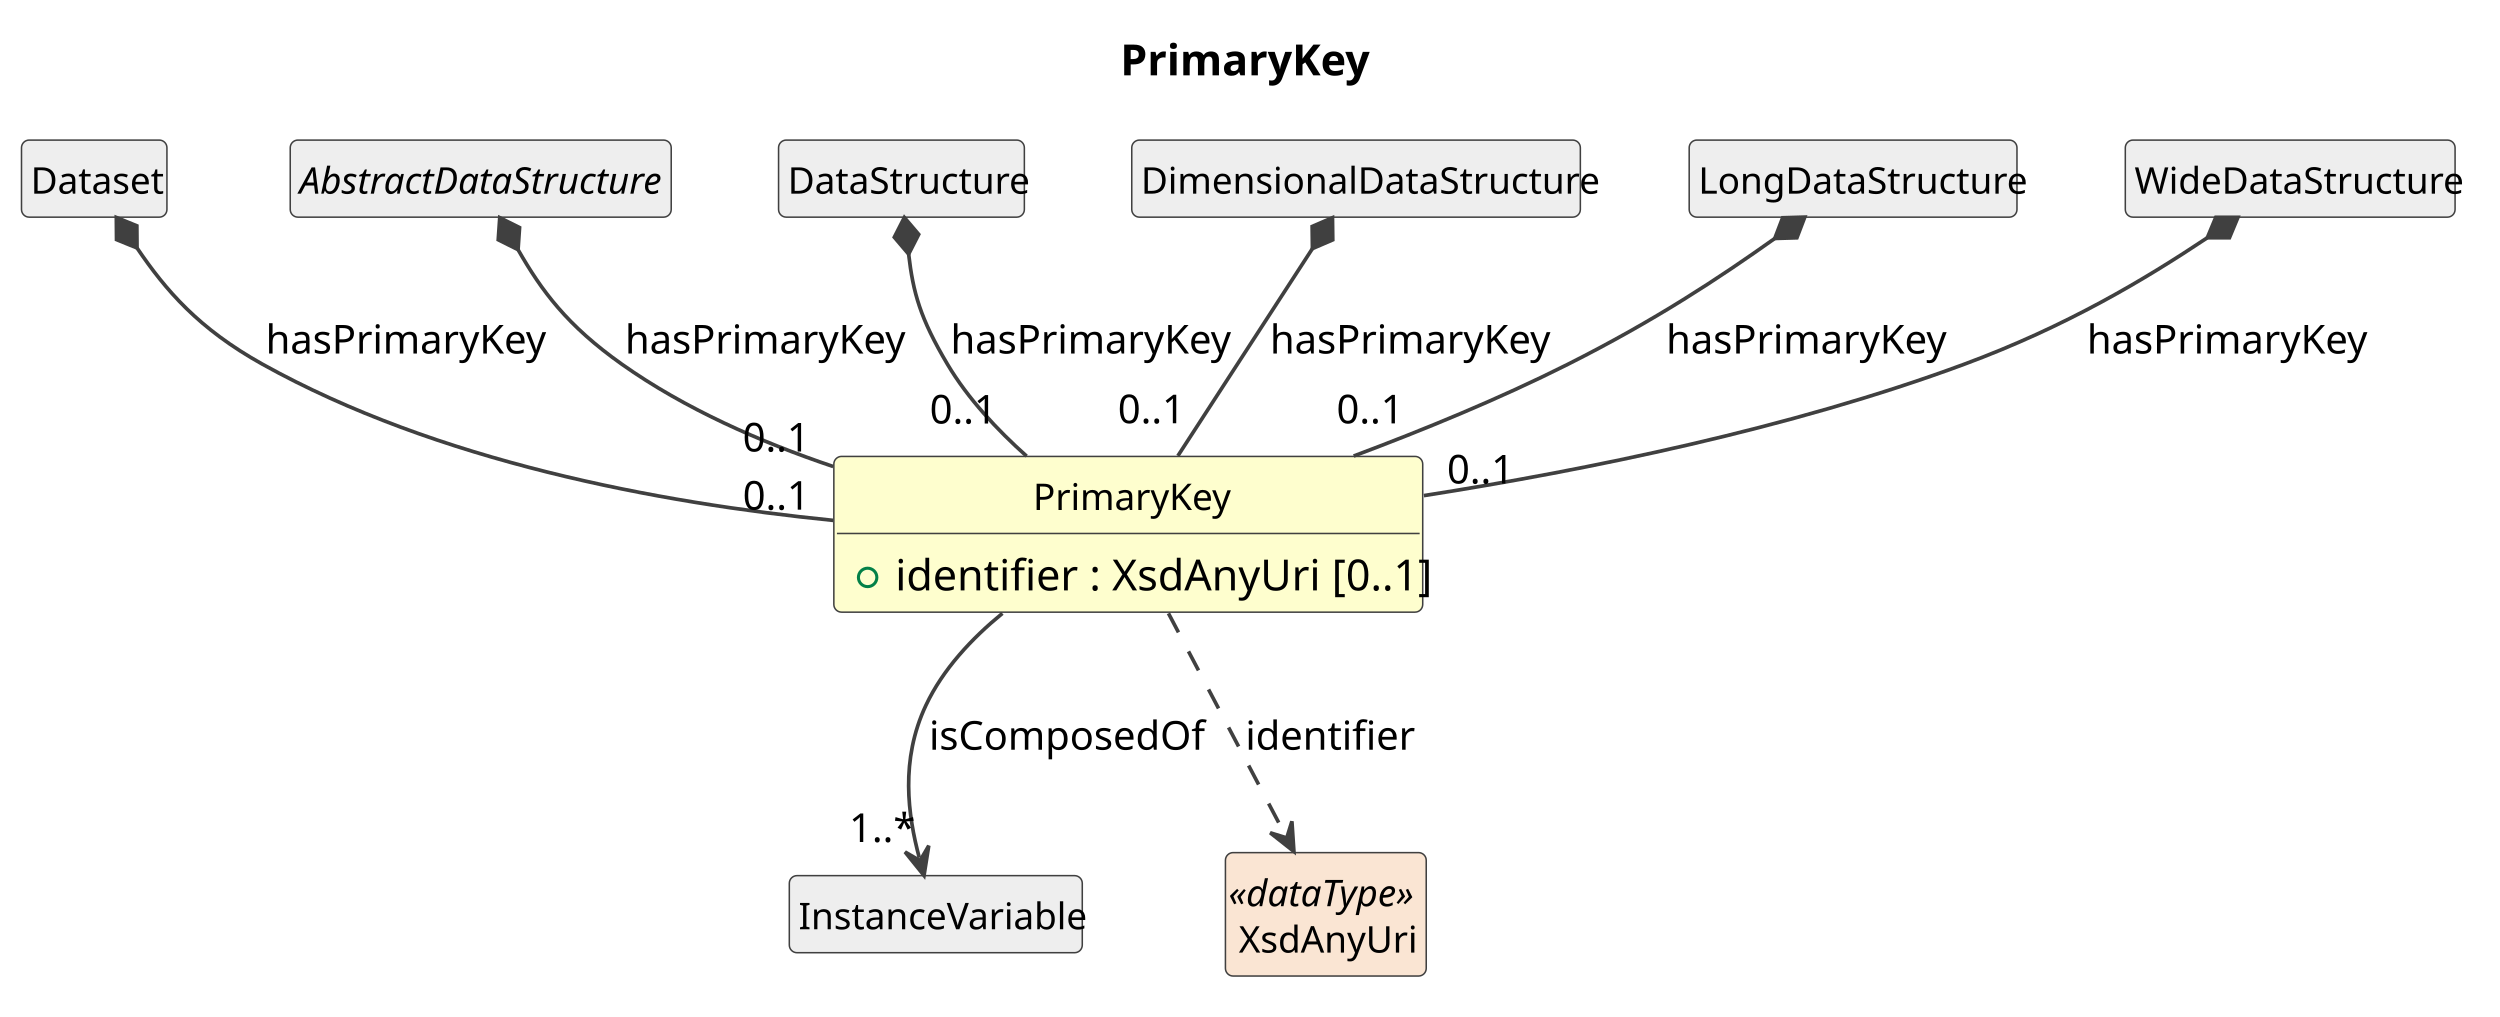
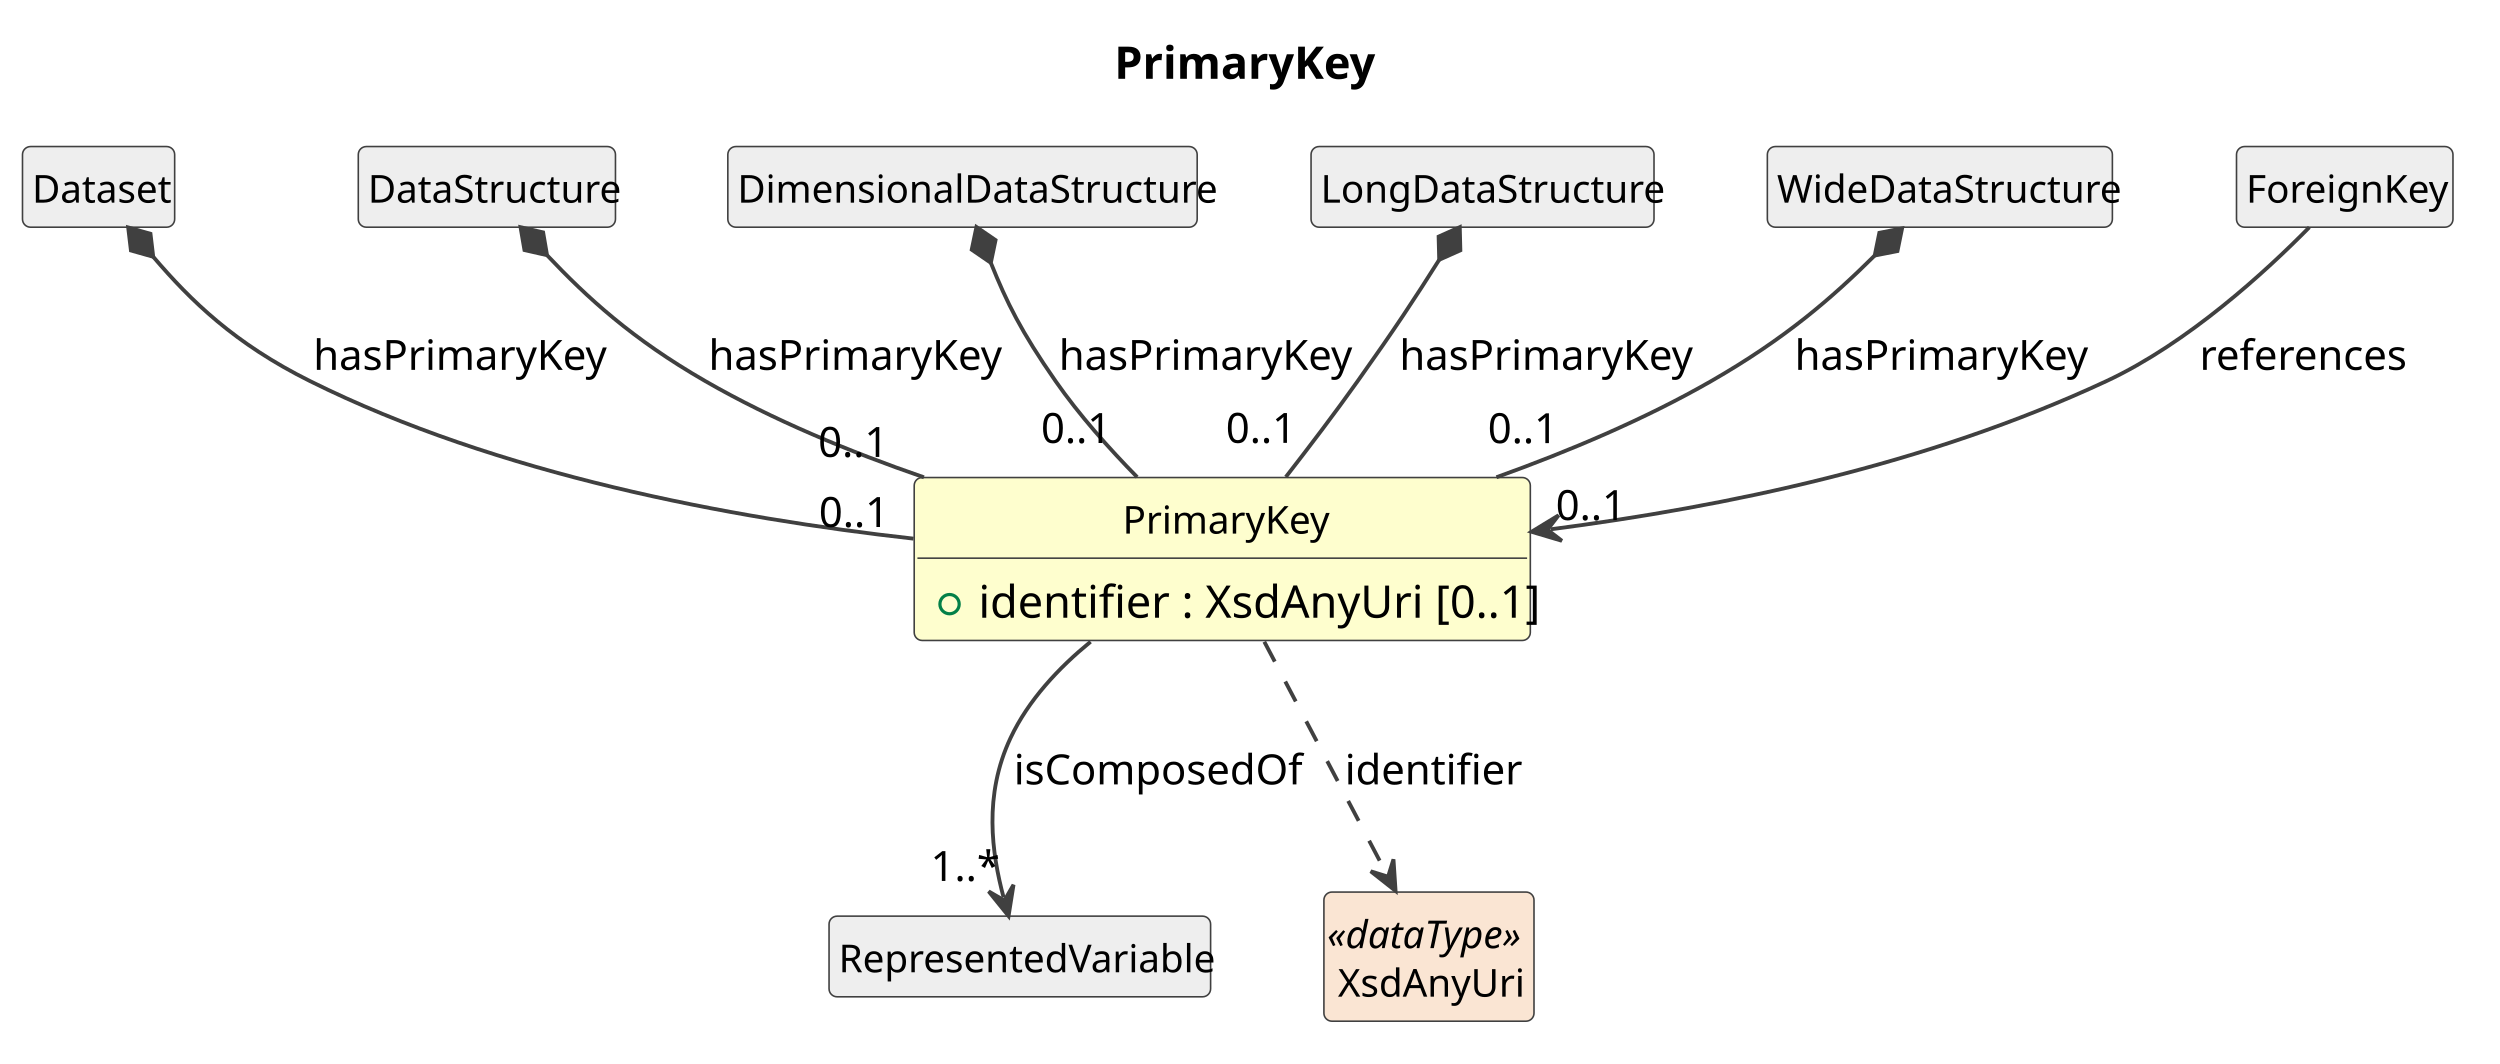
- <svg xmlns="http://www.w3.org/2000/svg" contentStyleType="text/css" data-diagram-type="CLASS" height="331px" preserveAspectRatio="none" style="width:814px;height:331px;background:#FFFFFF;" version="1.1" viewBox="0 0 814 331" width="814px" zoomAndPan="magnify">
+ <svg xmlns="http://www.w3.org/2000/svg" contentStyleType="text/css" data-diagram-type="CLASS" height="331px" preserveAspectRatio="none" style="width:778px;height:331px;background:#FFFFFF;" version="1.1" viewBox="0 0 778 331" width="778px" zoomAndPan="magnify">
  <defs />
  <g>
    <g class="title" data-source-line="1">
-       <text fill="#000000" font-family="sans-serif" font-size="14" font-weight="700" lengthAdjust="spacing" textLength="77.827" x="364.773" y="24.533">PrimaryKey</text>
+       <text fill="#000000" font-family="sans-serif" font-size="14" font-weight="700" lengthAdjust="spacing" textLength="77.827" x="346.769" y="24.533">PrimaryKey</text>
    </g>
    <g class="entity" data-qualified-name="PrimaryKey" data-source-line="12" id="ent0002">
-       <rect fill="#FEFECE" height="50.703" rx="2.5" ry="2.5" style="stroke:#404040;stroke-width:0.5;" width="191.737" x="271.5" y="148.609" />
-       <text fill="#000000" font-family="sans-serif" font-size="12" lengthAdjust="spacing" textLength="62.01" x="336.364" y="166.066">PrimaryKey</text>
-       <line style="stroke:#404040;stroke-width:0.5;" x1="272.5" x2="462.237" y1="173.703" y2="173.703" />
+       <rect fill="#FEFECE" height="50.703" rx="2.5" ry="2.5" style="stroke:#404040;stroke-width:0.5;" width="191.737" x="284.5" y="148.609" />
+       <text fill="#000000" font-family="sans-serif" font-size="12" lengthAdjust="spacing" textLength="62.01" x="349.364" y="166.066">PrimaryKey</text>
+       <line style="stroke:#404040;stroke-width:0.5;" x1="285.5" x2="475.237" y1="173.703" y2="173.703" />
      <g data-visibility-modifier="PUBLIC_FIELD">
-         <ellipse cx="282.5" cy="188.008" fill="none" rx="3" ry="3" style="stroke:#038048;stroke-width:1;" />
+         <ellipse cx="295.5" cy="188.008" fill="none" rx="3" ry="3" style="stroke:#038048;stroke-width:1;" />
      </g>
-       <text fill="#000000" font-family="sans-serif" font-size="14" lengthAdjust="spacing" textLength="165.737" x="291.5" y="192.236">identifier : XsdAnyUri [0..1]</text>
+       <text fill="#000000" font-family="sans-serif" font-size="14" lengthAdjust="spacing" textLength="165.737" x="304.5" y="192.236">identifier : XsdAnyUri [0..1]</text>
    </g>
    <g class="entity" data-qualified-name="Dataset" data-source-line="15" id="ent0003">
      <rect fill="#EEEEEE" height="25.094" rx="2.5" ry="2.5" style="stroke:#404040;stroke-width:0.5;" width="47.355" x="7" y="45.609" />
      <text fill="#000000" font-family="sans-serif" font-size="12" lengthAdjust="spacing" textLength="41.355" x="10" y="63.066">Dataset</text>
    </g>
-     <g class="entity" data-qualified-name="InstanceVariable" data-source-line="17" id="ent0005">
-       <rect fill="#EEEEEE" height="25.094" rx="2.5" ry="2.5" style="stroke:#404040;stroke-width:0.5;" width="95.391" x="257" y="285.109" />
-       <text fill="#000000" font-family="sans-serif" font-size="12" lengthAdjust="spacing" textLength="89.391" x="260" y="302.566">InstanceVariable</text>
+     <g class="entity" data-qualified-name="RepresentedVariable" data-source-line="17" id="ent0005">
+       <rect fill="#EEEEEE" height="25.094" rx="2.5" ry="2.5" style="stroke:#404040;stroke-width:0.5;" width="118.74" x="258" y="285.109" />
+       <text fill="#000000" font-family="sans-serif" font-size="12" lengthAdjust="spacing" textLength="112.74" x="261" y="302.566">RepresentedVariable</text>
    </g>
-     <g class="entity" data-qualified-name="AbstractDataStructure" data-source-line="19" id="ent0007">
-       <rect fill="#EEEEEE" height="25.094" rx="2.5" ry="2.5" style="stroke:#404040;stroke-width:0.5;" width="124.049" x="94.5" y="45.609" />
-       <text fill="#000000" font-family="sans-serif" font-size="12" font-style="italic" lengthAdjust="spacing" textLength="118.049" x="97.5" y="63.066">AbstractDataStructure</text>
+     <g class="entity" data-qualified-name="DataStructure" data-source-line="19" id="ent0007">
+       <rect fill="#EEEEEE" height="25.094" rx="2.5" ry="2.5" style="stroke:#404040;stroke-width:0.5;" width="80.033" x="111.5" y="45.609" />
+       <text fill="#000000" font-family="sans-serif" font-size="12" lengthAdjust="spacing" textLength="74.033" x="114.5" y="63.066">DataStructure</text>
    </g>
-     <g class="entity" data-qualified-name="DataStructure" data-source-line="21" id="ent0009">
-       <rect fill="#EEEEEE" height="25.094" rx="2.5" ry="2.5" style="stroke:#404040;stroke-width:0.5;" width="80.033" x="253.5" y="45.609" />
-       <text fill="#000000" font-family="sans-serif" font-size="12" lengthAdjust="spacing" textLength="74.033" x="256.5" y="63.066">DataStructure</text>
+     <g class="entity" data-qualified-name="DimensionalDataStructure" data-source-line="21" id="ent0009">
+       <rect fill="#EEEEEE" height="25.094" rx="2.5" ry="2.5" style="stroke:#404040;stroke-width:0.5;" width="146.062" x="226.5" y="45.609" />
+       <text fill="#000000" font-family="sans-serif" font-size="12" lengthAdjust="spacing" textLength="140.062" x="229.5" y="63.066">DimensionalDataStructure</text>
    </g>
-     <g class="entity" data-qualified-name="DimensionalDataStructure" data-source-line="23" id="ent0011">
-       <rect fill="#EEEEEE" height="25.094" rx="2.5" ry="2.5" style="stroke:#404040;stroke-width:0.5;" width="146.062" x="368.5" y="45.609" />
-       <text fill="#000000" font-family="sans-serif" font-size="12" lengthAdjust="spacing" textLength="140.062" x="371.5" y="63.066">DimensionalDataStructure</text>
+     <g class="entity" data-qualified-name="LongDataStructure" data-source-line="23" id="ent0011">
+       <rect fill="#EEEEEE" height="25.094" rx="2.5" ry="2.5" style="stroke:#404040;stroke-width:0.5;" width="106.728" x="408" y="45.609" />
+       <text fill="#000000" font-family="sans-serif" font-size="12" lengthAdjust="spacing" textLength="100.728" x="411" y="63.066">LongDataStructure</text>
    </g>
-     <g class="entity" data-qualified-name="LongDataStructure" data-source-line="25" id="ent0013">
-       <rect fill="#EEEEEE" height="25.094" rx="2.5" ry="2.5" style="stroke:#404040;stroke-width:0.5;" width="106.728" x="550" y="45.609" />
-       <text fill="#000000" font-family="sans-serif" font-size="12" lengthAdjust="spacing" textLength="100.728" x="553" y="63.066">LongDataStructure</text>
+     <g class="entity" data-qualified-name="WideDataStructure" data-source-line="25" id="ent0013">
+       <rect fill="#EEEEEE" height="25.094" rx="2.5" ry="2.5" style="stroke:#404040;stroke-width:0.5;" width="107.373" x="550" y="45.609" />
+       <text fill="#000000" font-family="sans-serif" font-size="12" lengthAdjust="spacing" textLength="101.373" x="553" y="63.066">WideDataStructure</text>
    </g>
-     <g class="entity" data-qualified-name="WideDataStructure" data-source-line="27" id="ent0015">
-       <rect fill="#EEEEEE" height="25.094" rx="2.5" ry="2.5" style="stroke:#404040;stroke-width:0.5;" width="107.373" x="692" y="45.609" />
-       <text fill="#000000" font-family="sans-serif" font-size="12" lengthAdjust="spacing" textLength="101.373" x="695" y="63.066">WideDataStructure</text>
+     <g class="entity" data-qualified-name="ForeignKey" data-source-line="27" id="ent0015">
+       <rect fill="#EEEEEE" height="25.094" rx="2.5" ry="2.5" style="stroke:#404040;stroke-width:0.5;" width="67.365" x="696" y="45.609" />
+       <text fill="#000000" font-family="sans-serif" font-size="12" lengthAdjust="spacing" textLength="61.365" x="699" y="63.066">ForeignKey</text>
    </g>
    <g class="entity" data-qualified-name="XsdAnyUri" data-source-line="29" id="ent0017">
-       <rect fill="#FAE5D3" height="40.188" rx="2.5" ry="2.5" style="stroke:#404040;stroke-width:0.5;" width="65.381" x="399" y="277.609" />
-       <text fill="#000000" font-family="sans-serif" font-size="12" font-style="italic" lengthAdjust="spacing" textLength="63.381" x="400" y="295.066">«dataType»</text>
-       <text fill="#000000" font-family="sans-serif" font-size="12" lengthAdjust="spacing" textLength="56.684" x="403.349" y="310.16">XsdAnyUri</text>
+       <rect fill="#FAE5D3" height="40.188" rx="2.5" ry="2.5" style="stroke:#404040;stroke-width:0.5;" width="65.381" x="412" y="277.609" />
+       <text fill="#000000" font-family="sans-serif" font-size="12" font-style="italic" lengthAdjust="spacing" textLength="63.381" x="413" y="295.066">«dataType»</text>
+       <text fill="#000000" font-family="sans-serif" font-size="12" lengthAdjust="spacing" textLength="56.684" x="416.349" y="310.16">XsdAnyUri</text>
    </g>
    <g class="link" data-entity-1="ent0003" data-entity-2="ent0002" data-link-type="composition" data-source-line="16" id="lnk4">
-       <path codeLine="16" d="M44.618,80.739 C53.948,94.489 64.6,106.979 85.5,118.609 C142.25,150.189 214.26,163.739 271.3,169.439" fill="none" id="Dataset-backto-PrimaryKey" style="stroke:#404040;stroke-width:1.2;" />
-       <polygon fill="#404040" points="37.88,70.809,37.939,78.02,44.618,80.739,44.559,73.528,37.88,70.809" style="stroke:#404040;stroke-width:1.2;" />
-       <text fill="#000000" font-family="sans-serif" font-size="13" lengthAdjust="spacing" textLength="88.137" x="86.5" y="115.105">hasPrimaryKey</text>
-       <text fill="#000000" font-family="sans-serif" font-size="13" lengthAdjust="spacing" textLength="21.684" x="241.835" y="165.951">0..1</text>
+       <path codeLine="16" d="M47.685,79.913 C59.415,93.643 73.02,106.929 96.5,118.609 C154.94,147.679 227.26,161.279 284.3,167.629" fill="none" id="Dataset-backto-PrimaryKey" style="stroke:#404040;stroke-width:1.2;" />
+       <polygon fill="#404040" points="39.89,70.789,40.746,77.95,47.685,79.913,46.829,72.753,39.89,70.789" style="stroke:#404040;stroke-width:1.2;" />
+       <text fill="#000000" font-family="sans-serif" font-size="13" lengthAdjust="spacing" textLength="88.137" x="97.5" y="115.105">hasPrimaryKey</text>
+       <text fill="#000000" font-family="sans-serif" font-size="13" lengthAdjust="spacing" textLength="21.684" x="254.835" y="163.996">0..1</text>
    </g>
    <g class="link" data-entity-1="ent0002" data-entity-2="ent0005" data-link-type="dependency" data-source-line="18" id="lnk6">
-       <path codeLine="18" d="M326.39,199.709 C316.4,207.869 307.01,217.909 301.5,229.609 C293.06,247.519 295.615,265.392 299.315,279.272" fill="none" id="PrimaryKey-to-InstanceVariable" style="stroke:#404040;stroke-width:1.2;" />
-       <polygon fill="#404040" points="300.86,285.069,302.407,275.343,299.572,280.238,294.677,277.403,300.86,285.069" style="stroke:#404040;stroke-width:1.2;" />
-       <text fill="#000000" font-family="sans-serif" font-size="13" lengthAdjust="spacing" textLength="85.979" x="302.5" y="244.105">isComposedOf</text>
-       <text fill="#000000" font-family="sans-serif" font-size="13" lengthAdjust="spacing" textLength="19.513" x="276.465" y="274.145">1..*</text>
+       <path codeLine="18" d="M339.39,199.709 C329.4,207.869 320.01,217.909 314.5,229.609 C306.06,247.519 308.615,265.392 312.315,279.272" fill="none" id="PrimaryKey-to-RepresentedVariable" style="stroke:#404040;stroke-width:1.2;" />
+       <polygon fill="#404040" points="313.86,285.069,315.407,275.343,312.572,280.238,307.677,277.403,313.86,285.069" style="stroke:#404040;stroke-width:1.2;" />
+       <text fill="#000000" font-family="sans-serif" font-size="13" lengthAdjust="spacing" textLength="85.979" x="315.5" y="244.105">isComposedOf</text>
+       <text fill="#000000" font-family="sans-serif" font-size="13" lengthAdjust="spacing" textLength="19.513" x="289.599" y="274.145">1..*</text>
    </g>
    <g class="link" data-entity-1="ent0007" data-entity-2="ent0002" data-link-type="composition" data-source-line="20" id="lnk8">
-       <path codeLine="20" d="M168.679,81.295 C176.339,94.685 184.59,105.939 202.5,118.609 C222.94,133.069 247.47,143.889 271.29,151.899" fill="none" id="AbstractDataStructure-backto-PrimaryKey" style="stroke:#404040;stroke-width:1.2;" />
-       <polygon fill="#404040" points="162.72,70.879,162.227,78.074,168.679,81.295,169.171,74.101,162.72,70.879" style="stroke:#404040;stroke-width:1.2;" />
-       <text fill="#000000" font-family="sans-serif" font-size="13" lengthAdjust="spacing" textLength="88.137" x="203.5" y="115.105">hasPrimaryKey</text>
-       <text fill="#000000" font-family="sans-serif" font-size="13" lengthAdjust="spacing" textLength="21.684" x="241.824" y="147.013">0..1</text>
+       <path codeLine="20" d="M170.242,79.422 C182.772,92.652 196.66,105.459 219.5,118.609 C240.47,130.689 264.52,140.619 287.53,148.539" fill="none" id="DataStructure-backto-PrimaryKey" style="stroke:#404040;stroke-width:1.2;" />
+       <polygon fill="#404040" points="161.99,70.709,163.212,77.816,170.242,79.422,169.02,72.315,161.99,70.709" style="stroke:#404040;stroke-width:1.2;" />
+       <text fill="#000000" font-family="sans-serif" font-size="13" lengthAdjust="spacing" textLength="88.137" x="220.5" y="115.105">hasPrimaryKey</text>
+       <text fill="#000000" font-family="sans-serif" font-size="13" lengthAdjust="spacing" textLength="21.684" x="254.621" y="142.19">0..1</text>
    </g>
    <g class="link" data-entity-1="ent0009" data-entity-2="ent0002" data-link-type="composition" data-source-line="22" id="lnk10">
-       <path codeLine="22" d="M295.854,82.738 C297.324,95.308 299.58,103.589 308.5,118.609 C315.12,129.759 324.72,139.999 334.26,148.519" fill="none" id="DataStructure-backto-PrimaryKey" style="stroke:#404040;stroke-width:1.2;" />
-       <polygon fill="#404040" points="294.46,70.819,291.184,77.243,295.854,82.738,299.13,76.314,294.46,70.819" style="stroke:#404040;stroke-width:1.2;" />
-       <text fill="#000000" font-family="sans-serif" font-size="13" lengthAdjust="spacing" textLength="88.137" x="309.5" y="115.105">hasPrimaryKey</text>
-       <text fill="#000000" font-family="sans-serif" font-size="13" lengthAdjust="spacing" textLength="21.684" x="302.714" y="137.906">0..1</text>
+       <path codeLine="22" d="M308.344,81.784 C313.334,94.204 317.74,103.139 328.5,118.609 C335.82,129.129 345.15,139.579 353.89,148.479" fill="none" id="DimensionalDataStructure-backto-PrimaryKey" style="stroke:#404040;stroke-width:1.2;" />
+       <polygon fill="#404040" points="303.87,70.649,302.395,77.708,308.344,81.784,309.818,74.726,303.87,70.649" style="stroke:#404040;stroke-width:1.2;" />
+       <text fill="#000000" font-family="sans-serif" font-size="13" lengthAdjust="spacing" textLength="88.137" x="329.5" y="115.105">hasPrimaryKey</text>
+       <text fill="#000000" font-family="sans-serif" font-size="13" lengthAdjust="spacing" textLength="21.684" x="323.96" y="137.856">0..1</text>
    </g>
    <g class="link" data-entity-1="ent0011" data-entity-2="ent0002" data-link-type="composition" data-source-line="24" id="lnk12">
-       <path codeLine="24" d="M427.324,80.943 C415.504,99.143 399.08,124.469 383.51,148.439" fill="none" id="DimensionalDataStructure-backto-PrimaryKey" style="stroke:#404040;stroke-width:1.2;" />
-       <polygon fill="#404040" points="433.86,70.879,427.237,73.733,427.324,80.943,433.947,78.09,433.86,70.879" style="stroke:#404040;stroke-width:1.2;" />
-       <text fill="#000000" font-family="sans-serif" font-size="13" lengthAdjust="spacing" textLength="88.137" x="413.5" y="115.105">hasPrimaryKey</text>
-       <text fill="#000000" font-family="sans-serif" font-size="13" lengthAdjust="spacing" textLength="21.684" x="363.968" y="137.806">0..1</text>
+       <path codeLine="24" d="M447.881,80.841 C440.241,92.961 434.1,102.309 422.5,118.609 C415.44,128.539 407.33,139.209 400.14,148.449" fill="none" id="LongDataStructure-backto-PrimaryKey" style="stroke:#404040;stroke-width:1.2;" />
+       <polygon fill="#404040" points="454.28,70.689,447.697,73.632,447.881,80.841,454.464,77.898,454.28,70.689" style="stroke:#404040;stroke-width:1.2;" />
+       <text fill="#000000" font-family="sans-serif" font-size="13" lengthAdjust="spacing" textLength="88.137" x="435.5" y="115.105">hasPrimaryKey</text>
+       <text fill="#000000" font-family="sans-serif" font-size="13" lengthAdjust="spacing" textLength="21.684" x="381.483" y="137.819">0..1</text>
    </g>
    <g class="link" data-entity-1="ent0013" data-entity-2="ent0002" data-link-type="composition" data-source-line="26" id="lnk14">
-       <path codeLine="26" d="M577.86,77.643 C559.8,90.483 538.92,104.299 510.5,118.609 C488.43,129.729 463.53,139.959 440.76,148.479" fill="none" id="LongDataStructure-backto-PrimaryKey" style="stroke:#404040;stroke-width:1.2;" />
-       <polygon fill="#404040" points="587.64,70.689,580.432,70.906,577.86,77.643,585.068,77.426,587.64,70.689" style="stroke:#404040;stroke-width:1.2;" />
-       <text fill="#000000" font-family="sans-serif" font-size="13" lengthAdjust="spacing" textLength="88.137" x="542.5" y="115.105">hasPrimaryKey</text>
-       <text fill="#000000" font-family="sans-serif" font-size="13" lengthAdjust="spacing" textLength="21.684" x="435.173" y="137.856">0..1</text>
+       <path codeLine="26" d="M583.409,79.519 C570.12,92.699 555.66,105.319 532.5,118.609 C511.83,130.469 488.13,140.459 465.69,148.519" fill="none" id="WideDataStructure-backto-PrimaryKey" style="stroke:#404040;stroke-width:1.2;" />
+       <polygon fill="#404040" points="591.93,71.069,584.853,72.454,583.409,79.519,590.486,78.135,591.93,71.069" style="stroke:#404040;stroke-width:1.2;" />
+       <text fill="#000000" font-family="sans-serif" font-size="13" lengthAdjust="spacing" textLength="88.137" x="558.5" y="115.105">hasPrimaryKey</text>
+       <text fill="#000000" font-family="sans-serif" font-size="13" lengthAdjust="spacing" textLength="21.684" x="463.011" y="137.906">0..1</text>
    </g>
-     <g class="link" data-entity-1="ent0015" data-entity-2="ent0002" data-link-type="composition" data-source-line="28" id="lnk16">
-       <path codeLine="28" d="M718.695,77.416 C698.445,90.916 672.95,106.229 639.5,118.609 C582.93,139.559 516.61,153.049 463.61,161.369" fill="none" id="WideDataStructure-backto-PrimaryKey" style="stroke:#404040;stroke-width:1.2;" />
-       <polygon fill="#404040" points="728.68,70.759,721.469,70.759,718.695,77.416,725.907,77.416,728.68,70.759" style="stroke:#404040;stroke-width:1.2;" />
-       <text fill="#000000" font-family="sans-serif" font-size="13" lengthAdjust="spacing" textLength="88.137" x="679.5" y="115.105">hasPrimaryKey</text>
-       <text fill="#000000" font-family="sans-serif" font-size="13" lengthAdjust="spacing" textLength="21.684" x="471.139" y="157.429">0..1</text>
+     <g class="link" data-entity-1="ent0015" data-entity-2="ent0002" data-link-type="dependency" data-source-line="28" id="lnk16">
+       <path codeLine="28" d="M718.66,70.729 C705.2,84.409 680.9,106.759 655.5,118.609 C599.37,144.789 537.05,157.636 482.57,164.716" fill="none" id="ForeignKey-to-PrimaryKey" style="stroke:#404040;stroke-width:1.2;" />
+       <polygon fill="#404040" points="476.62,165.489,486.06,168.296,481.578,164.845,485.029,160.363,476.62,165.489" style="stroke:#404040;stroke-width:1.2;" />
+       <text fill="#000000" font-family="sans-serif" font-size="13" lengthAdjust="spacing" textLength="61.42" x="684.5" y="115.105">references</text>
+       <text fill="#000000" font-family="sans-serif" font-size="13" lengthAdjust="spacing" textLength="21.684" x="484.15" y="161.839">0..1</text>
    </g>
    <g class="link" data-entity-1="ent0002" data-entity-2="ent0017" data-link-type="dependency" data-source-line="30" id="lnk18">
-       <path codeLine="30" d="M380.45,199.699 C392.5,222.579 407.435,250.91 418.505,271.94" fill="none" id="PrimaryKey-to-XsdAnyUri" style="stroke:#404040;stroke-width:1.2;stroke-dasharray:7,7;" />
-       <polygon fill="#404040" points="421.3,277.249,420.647,267.422,418.971,272.825,413.568,271.149,421.3,277.249" style="stroke:#404040;stroke-width:1.2;" />
-       <text fill="#000000" font-family="sans-serif" font-size="13" lengthAdjust="spacing" textLength="49.137" x="405.5" y="244.105">identifier</text>
+       <path codeLine="30" d="M393.45,199.699 C405.5,222.579 420.435,250.91 431.505,271.94" fill="none" id="PrimaryKey-to-XsdAnyUri" style="stroke:#404040;stroke-width:1.2;stroke-dasharray:7,7;" />
+       <polygon fill="#404040" points="434.3,277.249,433.647,267.422,431.971,272.825,426.568,271.149,434.3,277.249" style="stroke:#404040;stroke-width:1.2;" />
+       <text fill="#000000" font-family="sans-serif" font-size="13" lengthAdjust="spacing" textLength="49.137" x="418.5" y="244.105">identifier</text>
    </g>
  </g>
</svg>
